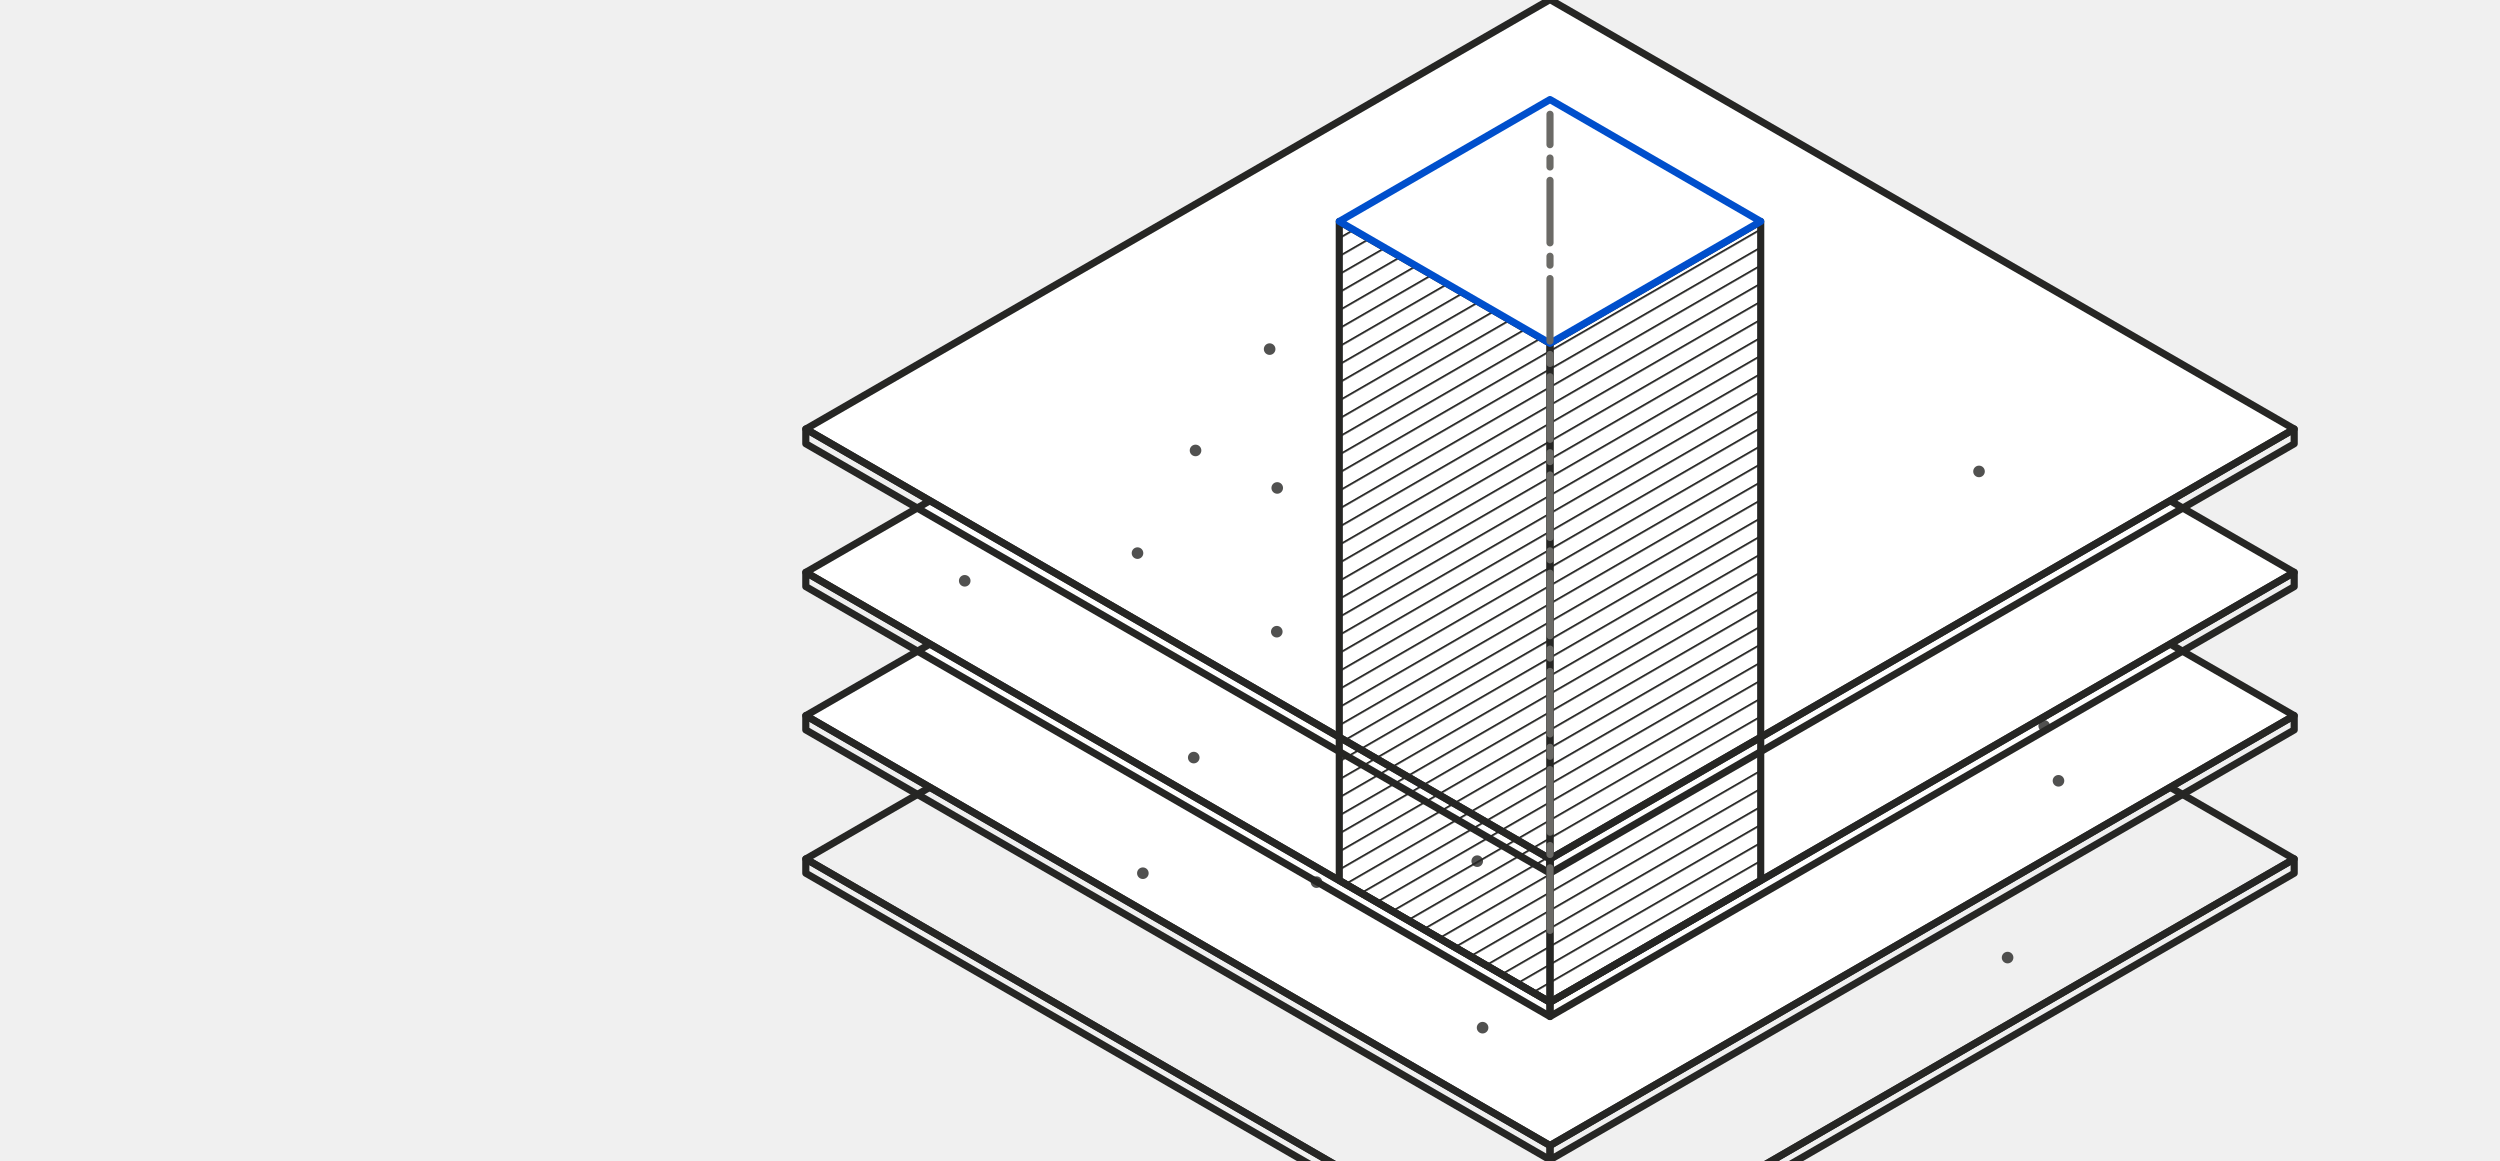
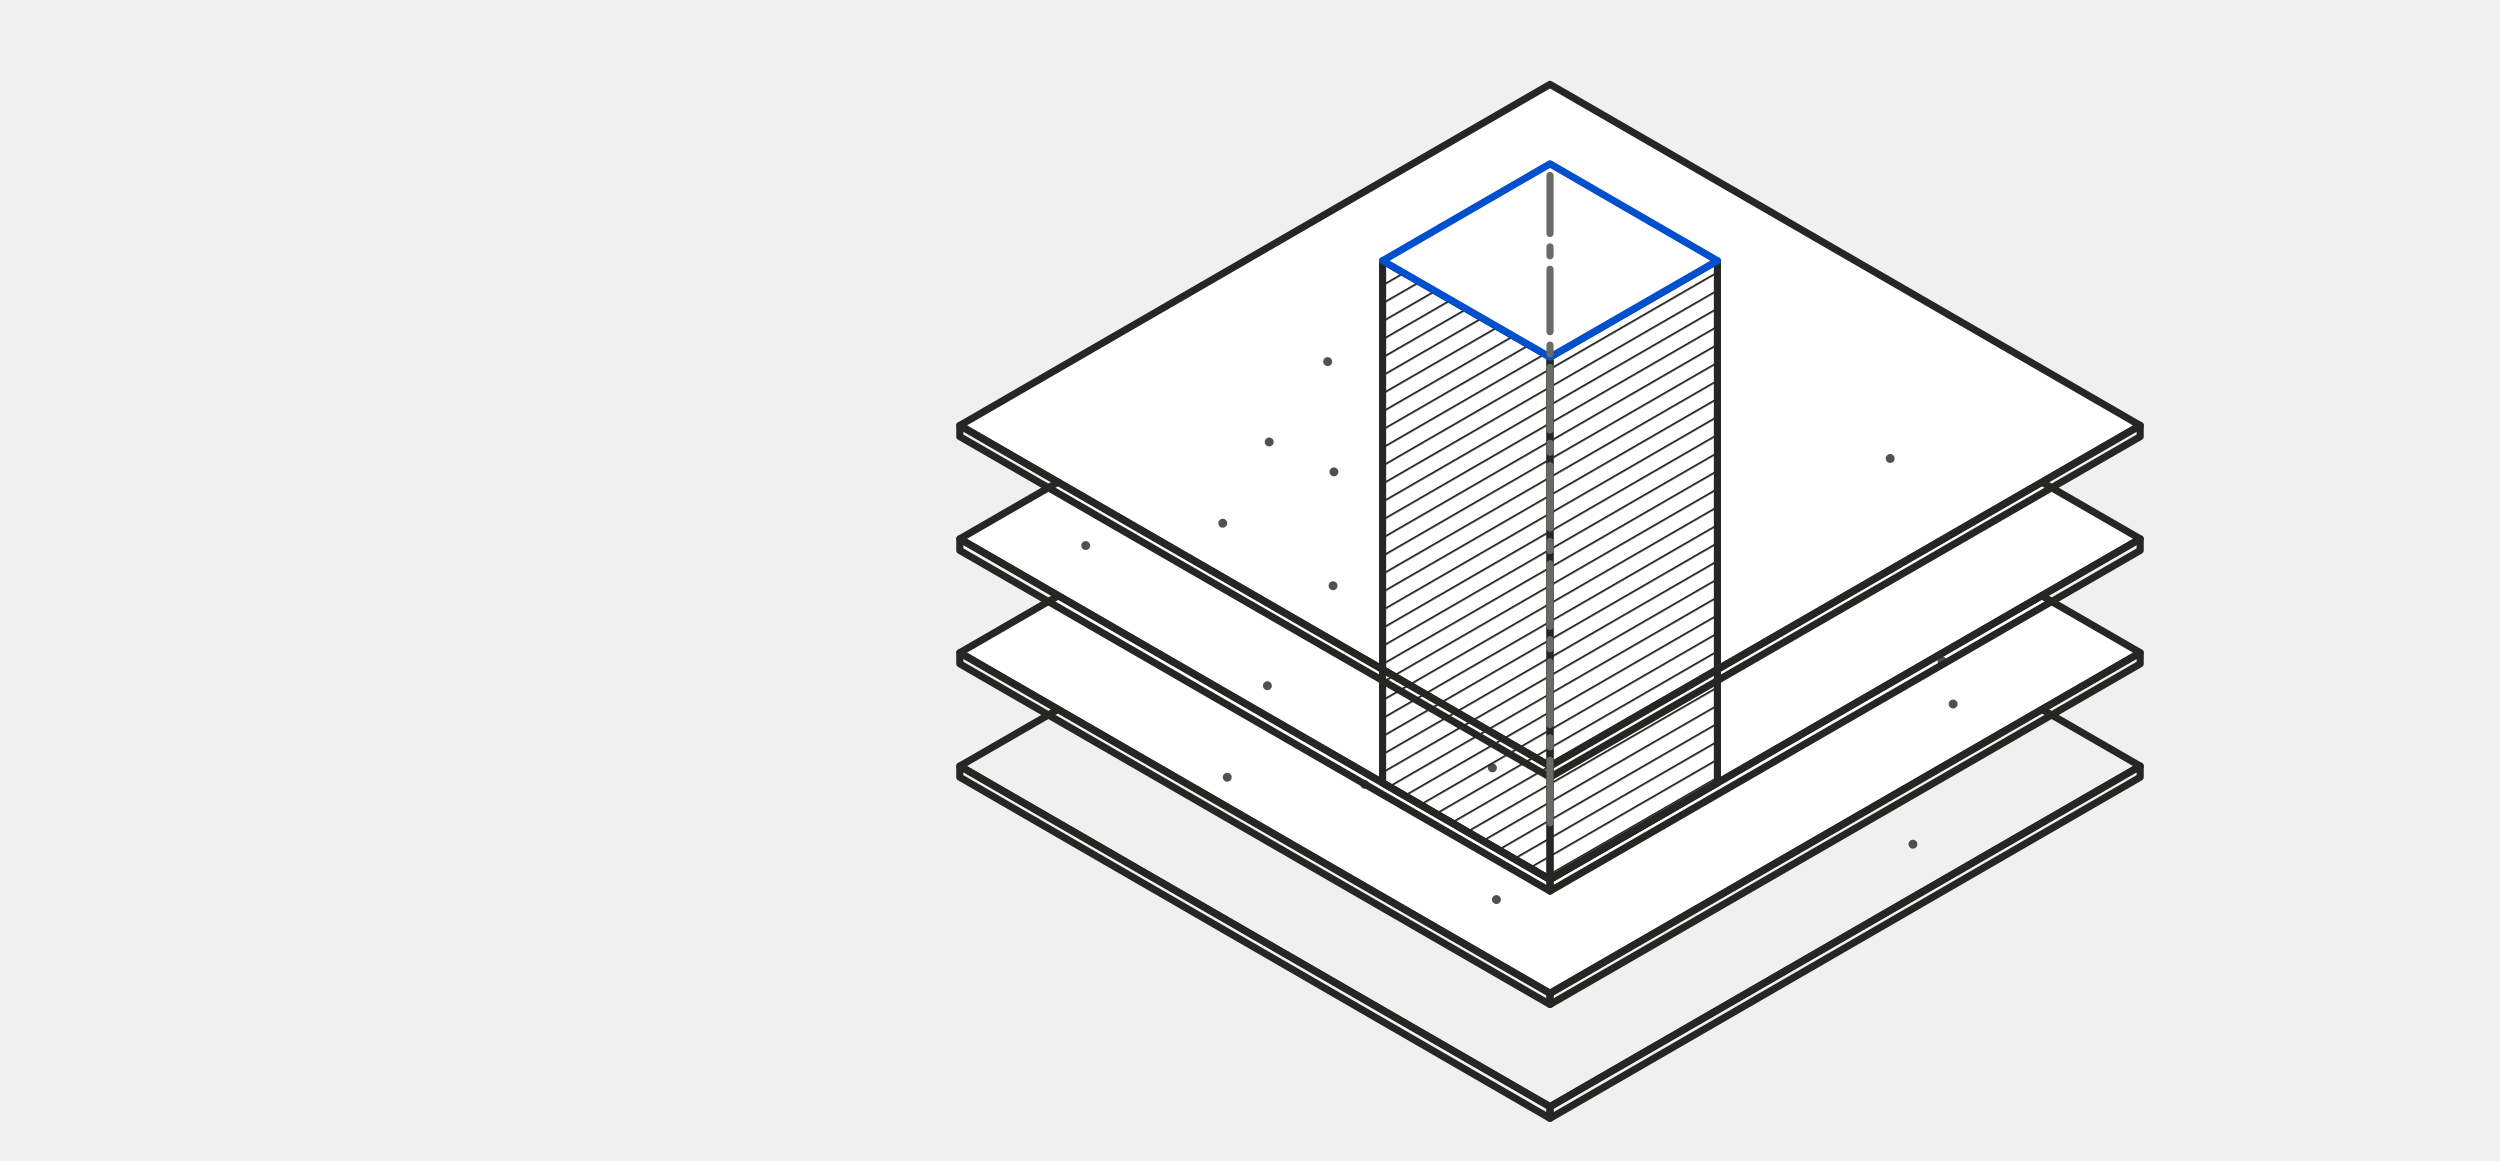
<svg xmlns="http://www.w3.org/2000/svg" viewBox="0 0 560 260" width="560" height="260" role="img" aria-label="An axonometric drawing: a hatched hard core rising through free floor plates">
  <defs>
    <pattern id="h0" width="3.5" height="3.5" patternUnits="userSpaceOnUse" patternTransform="rotate(60)">
      <line x1="0" y1="0" x2="0" y2="3.5" stroke="#262624" stroke-width="0.8" />
    </pattern>
  </defs>
  <g fill="none" stroke-linecap="round" stroke-linejoin="round">
-     <path d="M347.2 96.1L513.9 192.4L347.2 288.7L180.5 192.4Z" stroke="#262624" stroke-width="1.6" fill="none" />
-     <path d="M513.9 192.4L347.2 288.7L347.2 291.9L513.9 195.6Z" stroke="#262624" stroke-width="1.6" fill="none" />
-     <path d="M180.5 192.4L347.2 288.7L347.2 291.9L180.5 195.6Z" stroke="#262624" stroke-width="1.6" fill="none" />
-     <circle cx="303.7" cy="221.4" r="1.3" fill="#262624" stroke="none" opacity="0.8" />
-     <circle cx="449.7" cy="214.5" r="1.3" fill="#262624" stroke="none" opacity="0.8" />
-     <circle cx="356.7" cy="233.9" r="1.3" fill="#262624" stroke="none" opacity="0.8" />
-     <circle cx="431.4" cy="172.2" r="1.3" fill="#262624" stroke="none" opacity="0.8" />
-     <circle cx="292.6" cy="140.4" r="1.3" fill="#262624" stroke="none" opacity="0.8" />
-     <circle cx="422.7" cy="192.3" r="1.3" fill="#262624" stroke="none" opacity="0.8" />
-     <path d="M347.2 64.1L513.9 160.3L347.2 256.6L180.5 160.3Z" stroke="#262624" stroke-width="1.6" fill="#ffffff" />
-     <path d="M513.9 160.3L347.2 256.6L347.2 259.8L513.9 163.5Z" stroke="#262624" stroke-width="1.6" fill="none" />
-     <path d="M180.5 160.3L347.2 256.6L347.2 259.8L180.5 163.5Z" stroke="#262624" stroke-width="1.6" fill="none" />
-     <circle cx="332.1" cy="230.2" r="1.3" fill="#262624" stroke="none" opacity="0.8" />
-     <circle cx="256.0" cy="195.6" r="1.3" fill="#262624" stroke="none" opacity="0.8" />
-     <circle cx="232.5" cy="149.3" r="1.3" fill="#262624" stroke="none" opacity="0.8" />
-     <circle cx="457.9" cy="162.6" r="1.3" fill="#262624" stroke="none" opacity="0.8" />
-     <circle cx="461.1" cy="174.9" r="1.3" fill="#262624" stroke="none" opacity="0.8" />
-     <circle cx="294.9" cy="197.6" r="1.3" fill="#262624" stroke="none" opacity="0.8" />
-     <path d="M347.2 32.0L513.9 128.2L347.2 224.5L180.5 128.2Z" stroke="#262624" stroke-width="1.6" fill="#ffffff" />
-     <path d="M513.9 128.2L347.2 224.5L347.2 227.7L513.9 131.4Z" stroke="#262624" stroke-width="1.6" fill="none" />
-     <path d="M180.5 128.2L347.2 224.5L347.2 227.7L180.5 131.4Z" stroke="#262624" stroke-width="1.6" fill="none" />
-     <circle cx="216.1" cy="130.1" r="1.3" fill="#262624" stroke="none" opacity="0.8" />
-     <circle cx="267.4" cy="169.7" r="1.3" fill="#262624" stroke="none" opacity="0.8" />
-     <circle cx="244.7" cy="124.2" r="1.3" fill="#262624" stroke="none" opacity="0.8" />
-     <circle cx="330.9" cy="192.9" r="1.3" fill="#262624" stroke="none" opacity="0.8" />
-     <circle cx="293.0" cy="74.4" r="1.3" fill="#262624" stroke="none" opacity="0.8" />
-     <circle cx="240.2" cy="110.9" r="1.3" fill="#262624" stroke="none" opacity="0.8" />
-     <path d="M347.2 -0.1L513.9 96.1L347.2 192.4L180.5 96.1Z" stroke="#262624" stroke-width="1.6" fill="#ffffff" />
-     <path d="M513.9 96.1L347.2 192.4L347.2 195.6L513.9 99.4Z" stroke="#262624" stroke-width="1.6" fill="none" />
-     <path d="M180.5 96.1L347.2 192.4L347.2 195.6L180.5 99.4Z" stroke="#262624" stroke-width="1.6" fill="none" />
-     <circle cx="254.8" cy="123.9" r="1.3" fill="#262624" stroke="none" opacity="0.8" />
-     <circle cx="286.1" cy="109.3" r="1.3" fill="#262624" stroke="none" opacity="0.8" />
-     <circle cx="443.3" cy="105.6" r="1.3" fill="#262624" stroke="none" opacity="0.8" />
-     <circle cx="286.0" cy="141.5" r="1.3" fill="#262624" stroke="none" opacity="0.8" />
-     <circle cx="267.8" cy="100.9" r="1.3" fill="#262624" stroke="none" opacity="0.8" />
-     <circle cx="284.4" cy="78.2" r="1.3" fill="#262624" stroke="none" opacity="0.8" />
-     <path d="M394.4 197.2L347.2 224.5L347.2 76.9L394.4 49.6Z" stroke="#262624" stroke-width="1.6" fill="url(#h0)" />
-     <path d="M300.0 197.2L347.2 224.5L347.2 76.9L300.0 49.6Z" stroke="#262624" stroke-width="1.6" fill="url(#h0)" />
-     <path d="M347.2 22.3L394.4 49.6L347.2 76.9L300.0 49.6Z" stroke="#004fcc" stroke-width="1.6" fill="#ffffff" />
-     <path d="M347.2 208.4L347.2 25.6" stroke="#6b6a66" stroke-width="1.6" stroke-dasharray="14 3 2 3" />
+     <path d="M347.2 95.3L479.4 171.6L347.2 247.9L215.0 171.6Z" stroke="#262624" stroke-width="1.6" fill="none" />
+     <path d="M479.4 171.6L347.2 247.9L347.2 250.5L479.4 174.1Z" stroke="#262624" stroke-width="1.6" fill="none" />
+     <path d="M215.0 171.6L347.2 247.9L347.2 250.5L215.0 174.1Z" stroke="#262624" stroke-width="1.6" fill="none" />
+     <circle cx="312.7" cy="194.6" r="1.0" fill="#262624" stroke="none" opacity="0.8" />
+     <circle cx="428.5" cy="189.1" r="1.0" fill="#262624" stroke="none" opacity="0.8" />
+     <circle cx="354.7" cy="204.5" r="1.0" fill="#262624" stroke="none" opacity="0.8" />
+     <circle cx="414.0" cy="155.6" r="1.0" fill="#262624" stroke="none" opacity="0.8" />
+     <circle cx="303.9" cy="130.4" r="1.0" fill="#262624" stroke="none" opacity="0.8" />
+     <circle cx="407.1" cy="171.5" r="1.0" fill="#262624" stroke="none" opacity="0.8" />
+     <path d="M347.2 69.8L479.4 146.2L347.2 222.5L215.0 146.2Z" stroke="#262624" stroke-width="1.6" fill="#ffffff" />
+     <path d="M479.4 146.2L347.2 222.5L347.2 225.0L479.4 148.7Z" stroke="#262624" stroke-width="1.6" fill="none" />
+     <path d="M215.0 146.2L347.2 222.5L347.2 225.0L215.0 148.7Z" stroke="#262624" stroke-width="1.6" fill="none" />
+     <circle cx="335.2" cy="201.5" r="1.0" fill="#262624" stroke="none" opacity="0.8" />
+     <circle cx="274.9" cy="174.1" r="1.0" fill="#262624" stroke="none" opacity="0.8" />
+     <circle cx="256.2" cy="137.4" r="1.0" fill="#262624" stroke="none" opacity="0.8" />
+     <circle cx="435.0" cy="148.0" r="1.0" fill="#262624" stroke="none" opacity="0.8" />
+     <circle cx="437.5" cy="157.7" r="1.0" fill="#262624" stroke="none" opacity="0.8" />
+     <circle cx="305.7" cy="175.7" r="1.0" fill="#262624" stroke="none" opacity="0.8" />
+     <path d="M347.2 44.4L479.4 120.7L347.2 197.0L215.0 120.7Z" stroke="#262624" stroke-width="1.6" fill="#ffffff" />
+     <path d="M479.4 120.7L347.2 197.0L347.2 199.6L479.4 123.3Z" stroke="#262624" stroke-width="1.6" fill="none" />
+     <path d="M215.0 120.7L347.2 197.0L347.2 199.6L215.0 123.3Z" stroke="#262624" stroke-width="1.6" fill="none" />
+     <circle cx="243.2" cy="122.2" r="1.0" fill="#262624" stroke="none" opacity="0.8" />
+     <circle cx="283.9" cy="153.6" r="1.0" fill="#262624" stroke="none" opacity="0.8" />
+     <circle cx="265.9" cy="117.5" r="1.0" fill="#262624" stroke="none" opacity="0.8" />
+     <circle cx="334.3" cy="172.0" r="1.0" fill="#262624" stroke="none" opacity="0.8" />
+     <circle cx="304.2" cy="78.0" r="1.0" fill="#262624" stroke="none" opacity="0.8" />
+     <circle cx="262.3" cy="107.0" r="1.0" fill="#262624" stroke="none" opacity="0.8" />
+     <path d="M347.2 18.9L479.4 95.3L347.2 171.6L215.0 95.3Z" stroke="#262624" stroke-width="1.6" fill="#ffffff" />
+     <path d="M479.4 95.3L347.2 171.6L347.2 174.1L479.4 97.8Z" stroke="#262624" stroke-width="1.6" fill="none" />
+     <path d="M215.0 95.3L347.2 171.6L347.2 174.1L215.0 97.8Z" stroke="#262624" stroke-width="1.6" fill="none" />
+     <circle cx="273.9" cy="117.2" r="1.0" fill="#262624" stroke="none" opacity="0.8" />
+     <circle cx="298.8" cy="105.7" r="1.0" fill="#262624" stroke="none" opacity="0.8" />
+     <circle cx="423.4" cy="102.7" r="1.0" fill="#262624" stroke="none" opacity="0.8" />
+     <circle cx="298.6" cy="131.2" r="1.0" fill="#262624" stroke="none" opacity="0.8" />
+     <circle cx="284.3" cy="99.0" r="1.0" fill="#262624" stroke="none" opacity="0.8" />
+     <circle cx="297.4" cy="81.0" r="1.0" fill="#262624" stroke="none" opacity="0.8" />
+     <path d="M384.7 175.4L347.2 197.0L347.2 80.0L384.7 58.4Z" stroke="#262624" stroke-width="1.6" fill="url(#h0)" />
+     <path d="M309.7 175.4L347.2 197.0L347.2 80.0L309.7 58.4Z" stroke="#262624" stroke-width="1.6" fill="url(#h0)" />
+     <path d="M347.2 36.7L384.7 58.4L347.2 80.0L309.7 58.4Z" stroke="#004fcc" stroke-width="1.6" fill="#ffffff" />
+     <path d="M347.2 184.3L347.2 39.3" stroke="#6b6a66" stroke-width="1.6" stroke-dasharray="14 3 2 3" />
  </g>
</svg>
